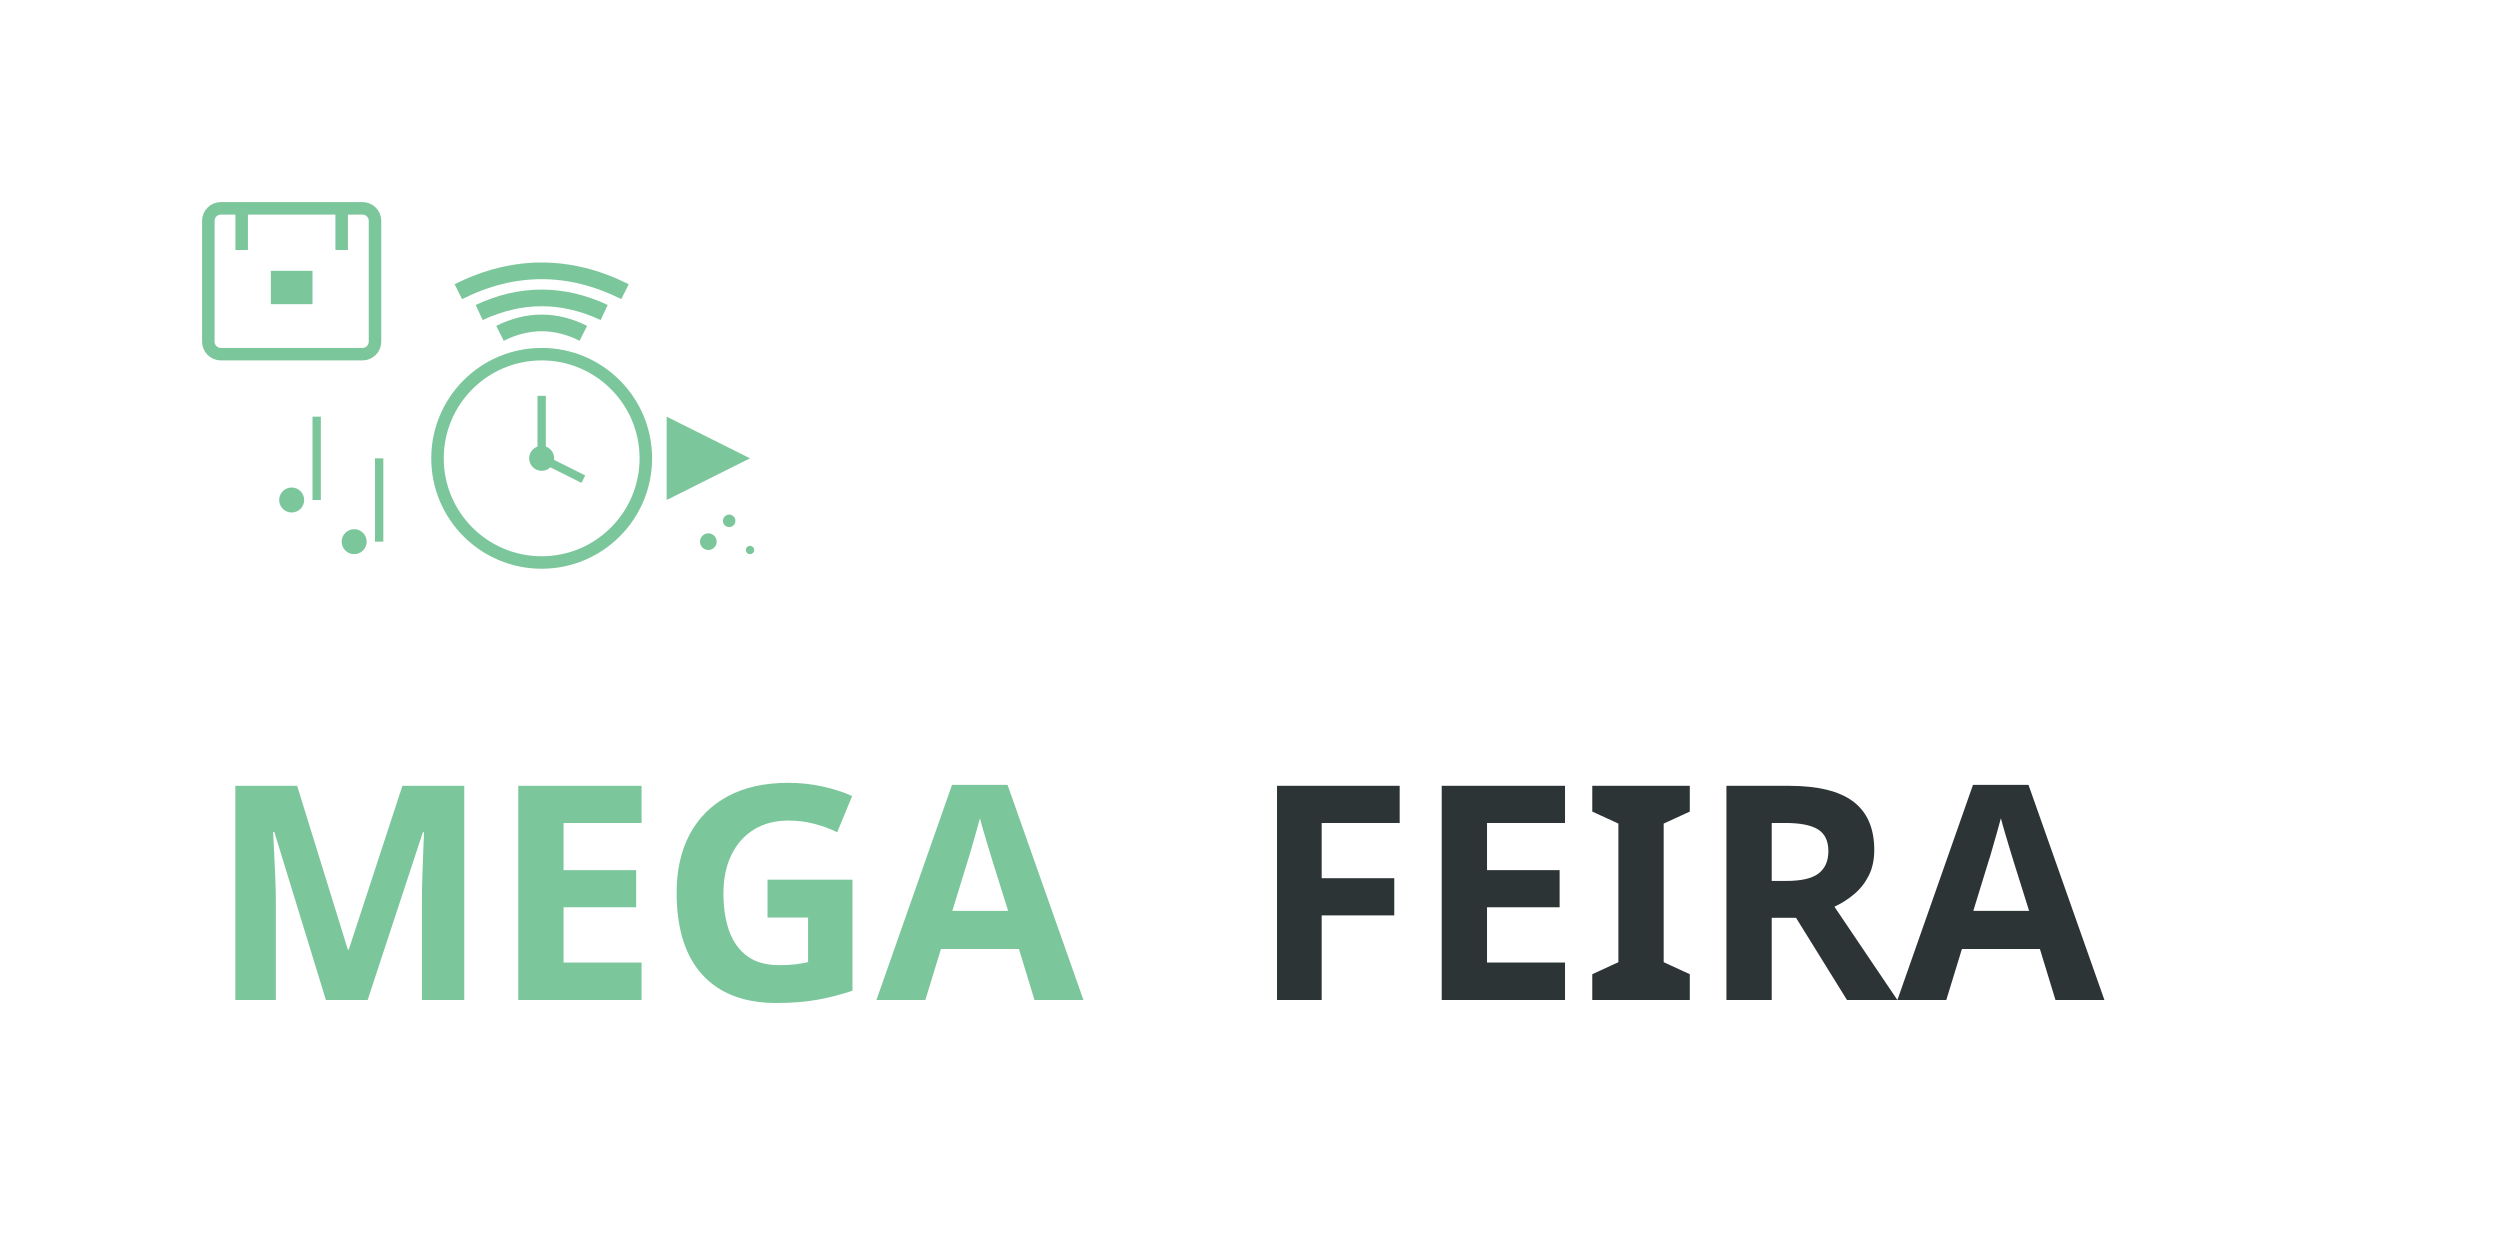
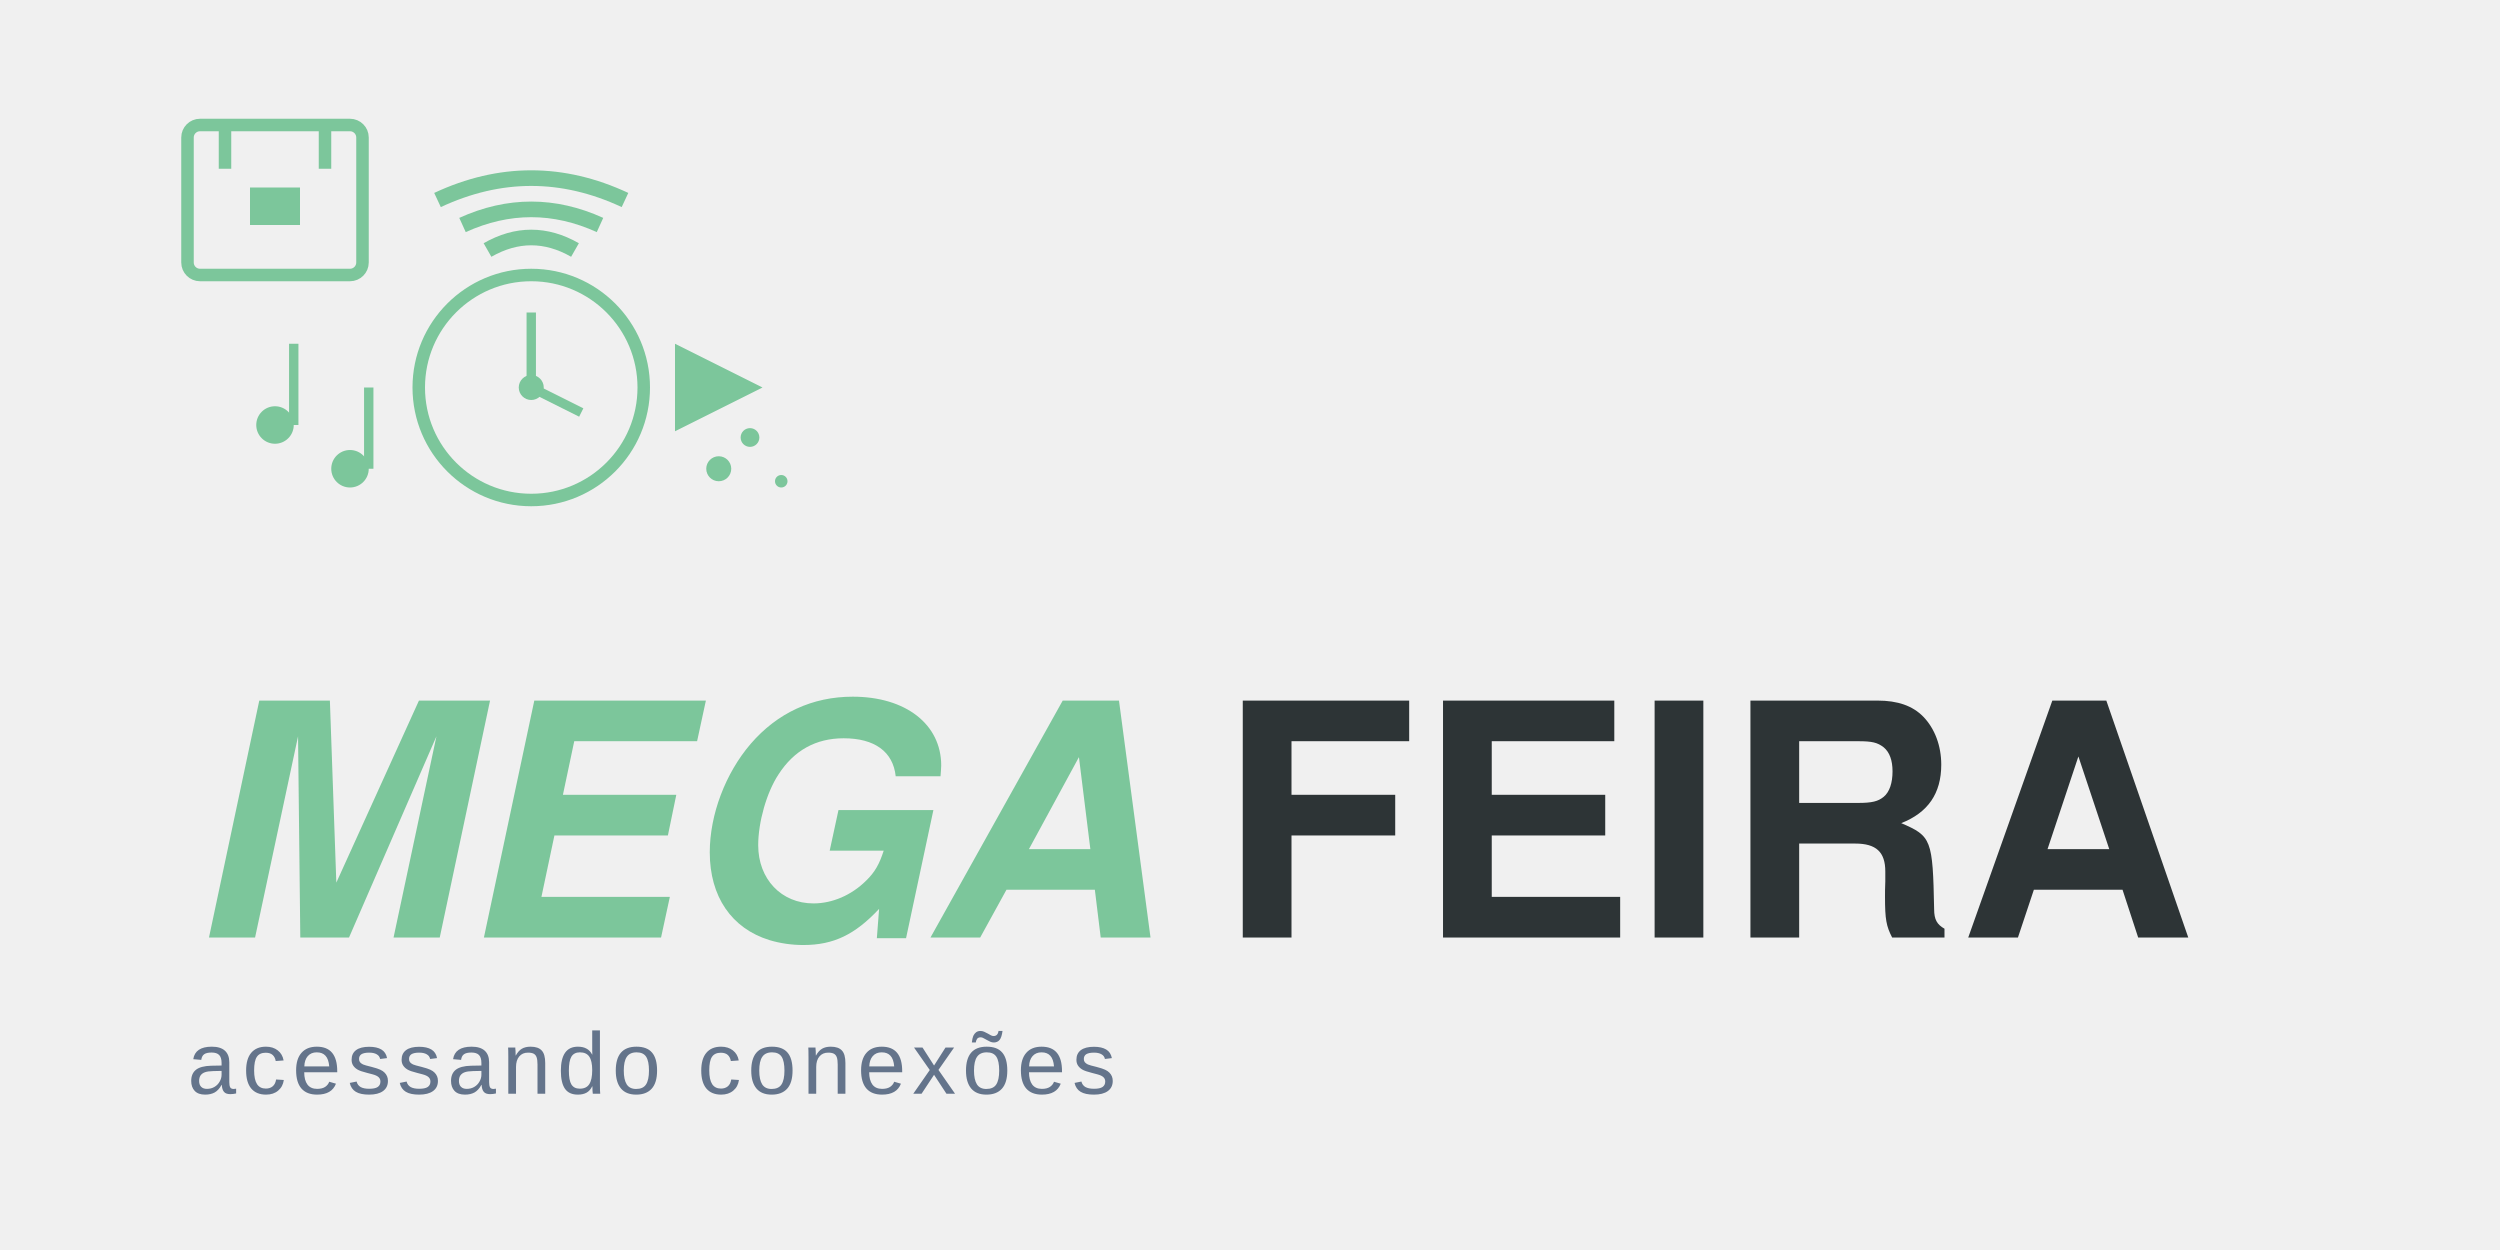
- <svg xmlns="http://www.w3.org/2000/svg" viewBox="0 0 600 300">
-   <rect width="600" height="300" fill="#ffffff" />
-   <g transform="translate(50, 50)">
-     <rect x="0" y="0" width="40" height="35" fill="none" stroke="#7CC69B" stroke-width="3" rx="3" />
-     <line x1="8" y1="0" x2="8" y2="10" stroke="#7CC69B" stroke-width="3" />
-     <line x1="32" y1="0" x2="32" y2="10" stroke="#7CC69B" stroke-width="3" />
-     <rect x="15" y="15" width="10" height="8" fill="#7CC69B" />
-     <path d="M60 20 Q80 10, 100 20" fill="none" stroke="#7CC69B" stroke-width="4" />
-     <path d="M65 25 Q80 18, 95 25" fill="none" stroke="#7CC69B" stroke-width="4" />
-     <path d="M70 30 Q80 25, 90 30" fill="none" stroke="#7CC69B" stroke-width="4" />
-     <circle cx="80" cy="60" r="25" fill="none" stroke="#7CC69B" stroke-width="3" />
-     <circle cx="80" cy="60" r="3" fill="#7CC69B" />
-     <line x1="80" y1="60" x2="80" y2="45" stroke="#7CC69B" stroke-width="2" />
-     <line x1="80" y1="60" x2="90" y2="65" stroke="#7CC69B" stroke-width="2" />
-     <circle cx="20" cy="70" r="3" fill="#7CC69B" />
-     <line x1="26" y1="70" x2="26" y2="50" stroke="#7CC69B" stroke-width="2" />
-     <circle cx="35" cy="80" r="3" fill="#7CC69B" />
-     <line x1="41" y1="80" x2="41" y2="60" stroke="#7CC69B" stroke-width="2" />
-     <polygon points="110,50 130,60 110,70" fill="#7CC69B" />
-     <circle cx="120" cy="80" r="2" fill="#7CC69B" />
-     <circle cx="125" cy="75" r="1.5" fill="#7CC69B" />
-     <circle cx="130" cy="82" r="1" fill="#7CC69B" />
+ <svg xmlns="http://www.w3.org/2000/svg" viewBox="0 0 400 200">
+   <g transform="translate(30, 20)">
+     <rect x="0" y="0" width="28" height="24" fill="none" stroke="#7CC69B" stroke-width="2" rx="2" />
+     <line x1="6" y1="0" x2="6" y2="7" stroke="#7CC69B" stroke-width="2" />
+     <line x1="22" y1="0" x2="22" y2="7" stroke="#7CC69B" stroke-width="2" />
+     <rect x="10" y="10" width="8" height="6" fill="#7CC69B" />
+     <path d="M40 12 Q55 5, 70 12" fill="none" stroke="#7CC69B" stroke-width="2.5" />
+     <path d="M44 16 Q55 11, 66 16" fill="none" stroke="#7CC69B" stroke-width="2.5" />
+     <path d="M48 20 Q55 16, 62 20" fill="none" stroke="#7CC69B" stroke-width="2.5" />
+     <circle cx="55" cy="42" r="18" fill="none" stroke="#7CC69B" stroke-width="2" />
+     <circle cx="55" cy="42" r="2" fill="#7CC69B" />
+     <line x1="55" y1="42" x2="55" y2="30" stroke="#7CC69B" stroke-width="1.5" />
+     <line x1="55" y1="42" x2="63" y2="46" stroke="#7CC69B" stroke-width="1.5" />
+     <circle cx="14" cy="48" r="3" fill="#7CC69B" />
+     <line x1="17" y1="48" x2="17" y2="35" stroke="#7CC69B" stroke-width="1.5" />
+     <circle cx="26" cy="55" r="3" fill="#7CC69B" />
+     <line x1="29" y1="55" x2="29" y2="42" stroke="#7CC69B" stroke-width="1.5" />
+     <polygon points="78,35 92,42 78,49" fill="#7CC69B" />
+     <circle cx="85" cy="55" r="2" fill="#7CC69B" />
+     <circle cx="90" cy="50" r="1.5" fill="#7CC69B" />
+     <circle cx="95" cy="57" r="1" fill="#7CC69B" />
  </g>
-   <g transform="translate(50, 180)">
-     <text x="0" y="60" font-family="Arial Black, sans-serif" font-size="72" font-weight="900" fill="#7CC69B">MEGA</text>
-     <text x="250" y="60" font-family="Arial Black, sans-serif" font-size="72" font-weight="900" fill="#2D3436">FEIRA</text>
+   <g transform="translate(30, 100)">
+     <text x="0" y="50" font-family="Arial Black, Helvetica, sans-serif" font-size="52" font-weight="900" font-style="italic" fill="#7CC69B">MEGA</text>
+     <text x="165" y="50" font-family="Arial Black, Helvetica, sans-serif" font-size="52" font-weight="900" fill="#2D3436">FEIRA</text>
  </g>
+   <text x="30" y="175" font-family="Arial, Helvetica, sans-serif" font-size="14" fill="#64748B" letter-spacing="1">acessando conexões</text>
</svg>
